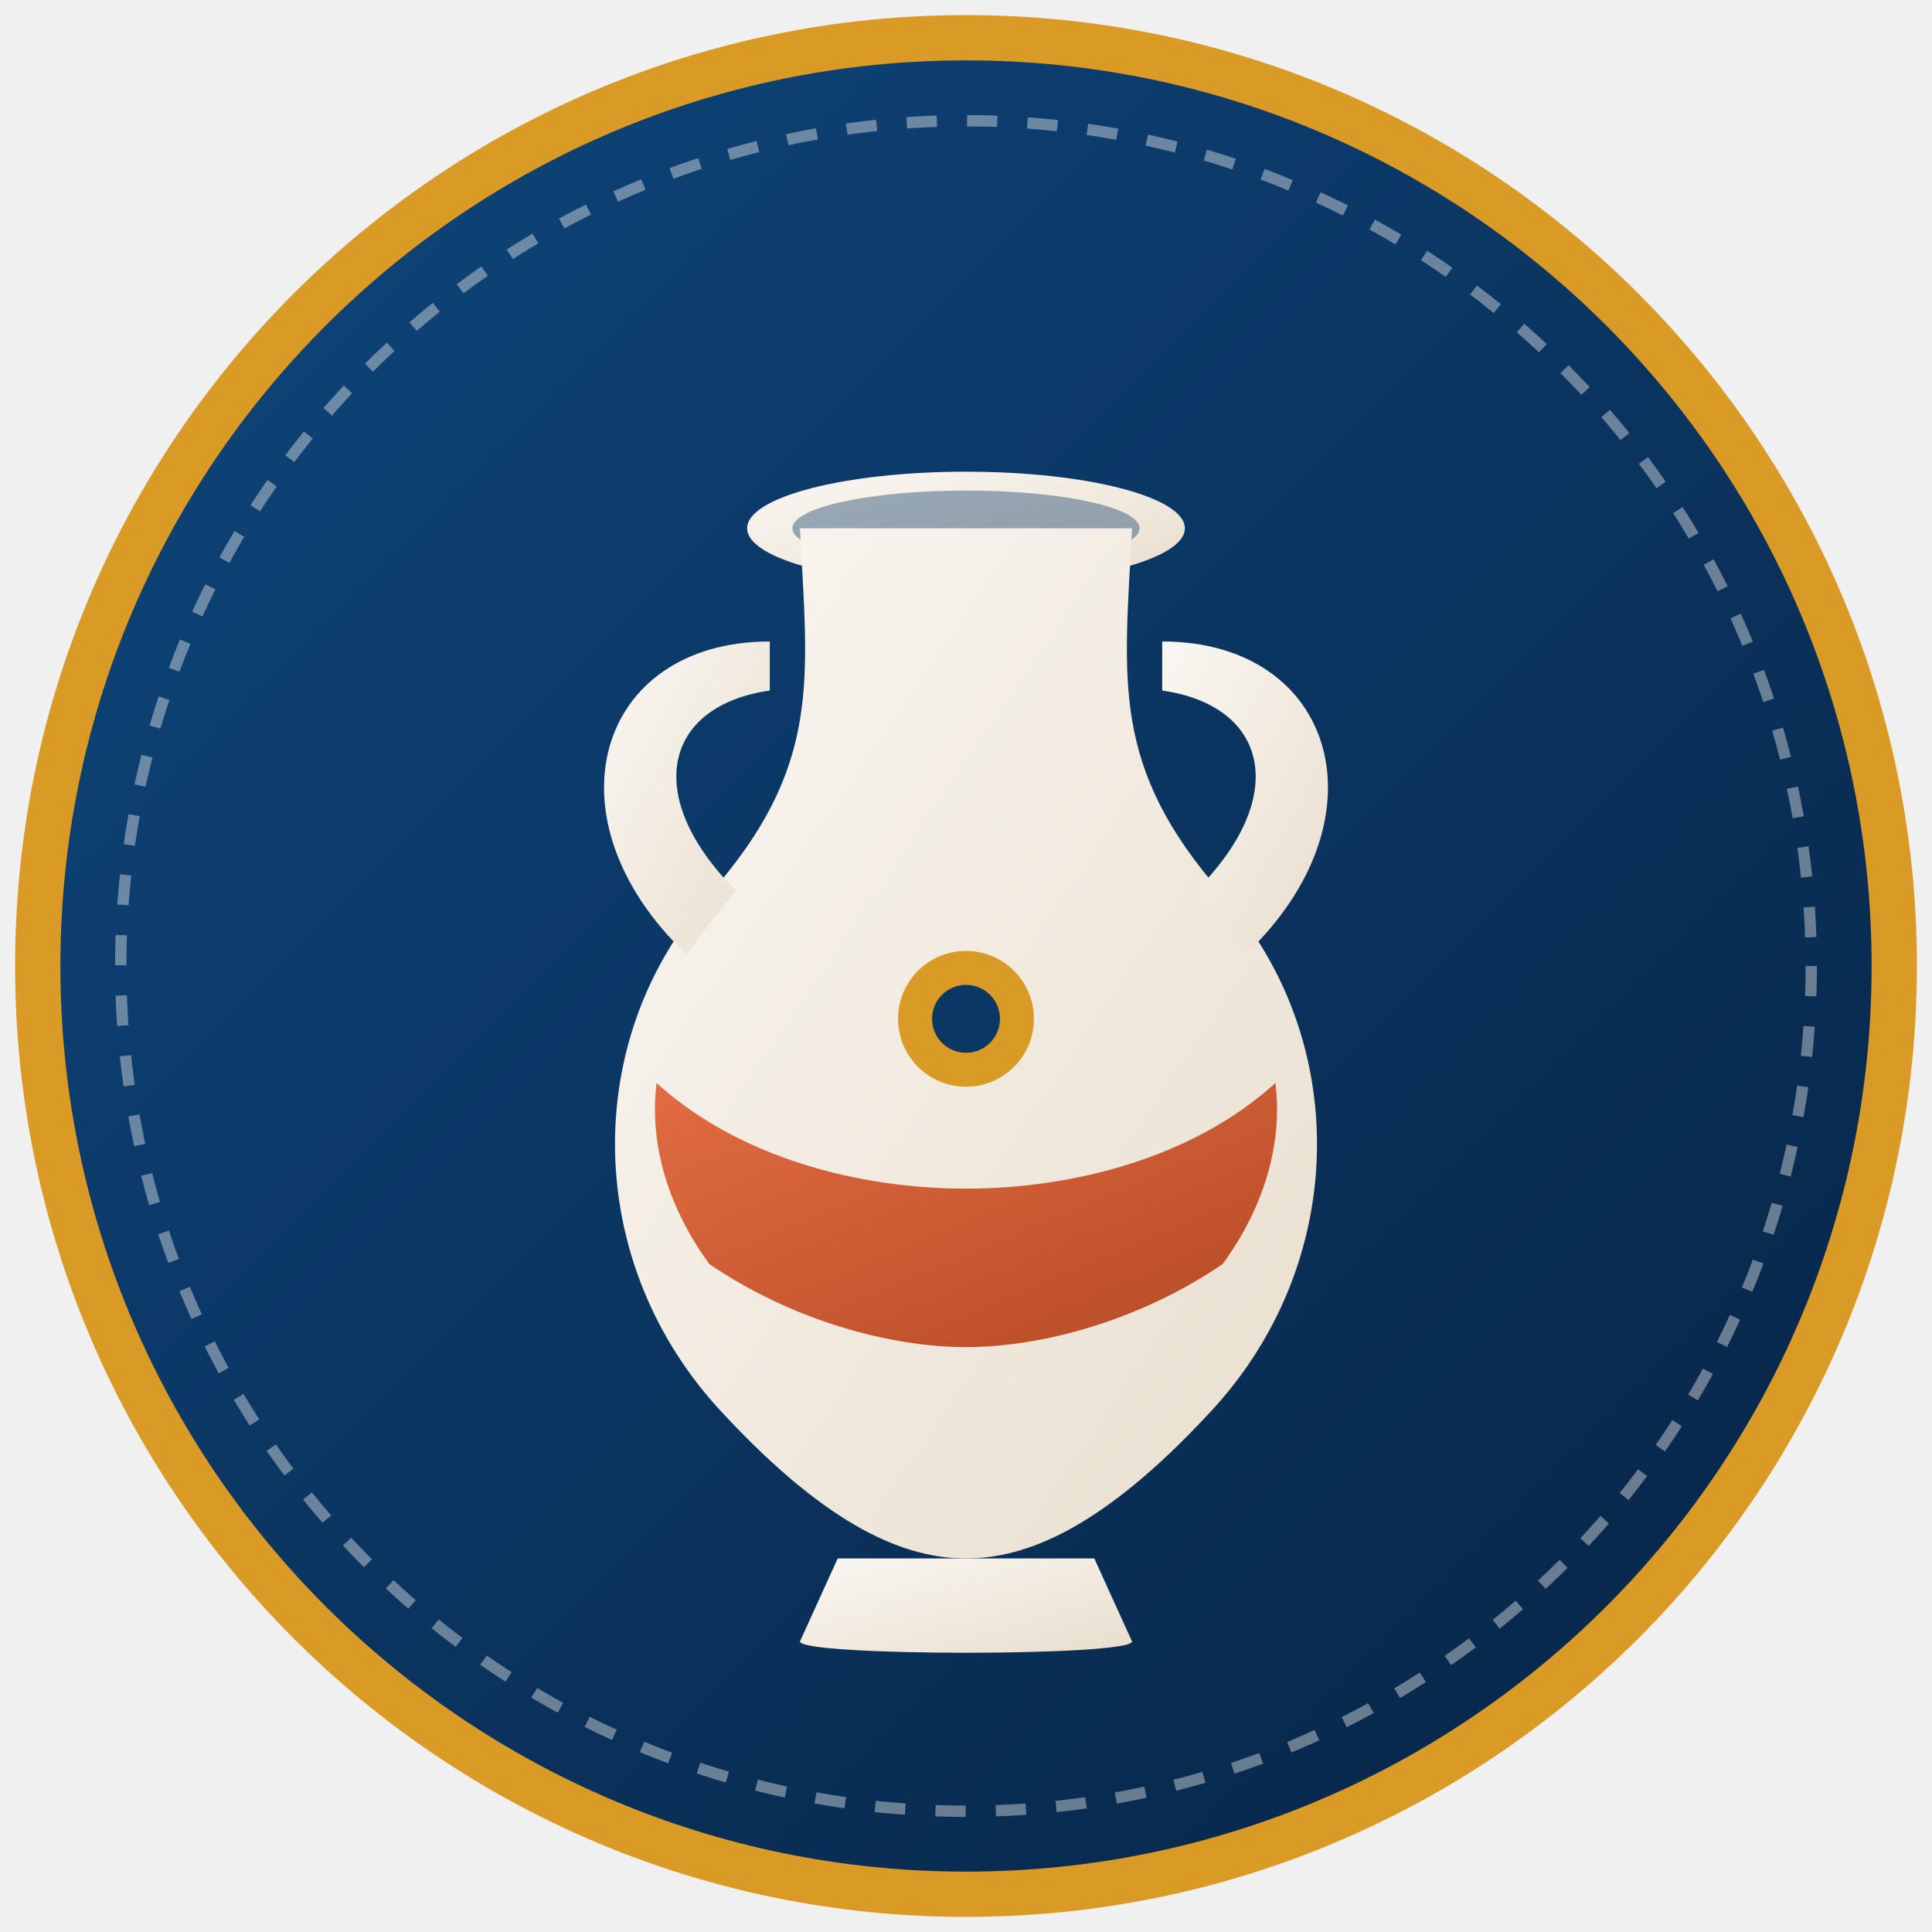
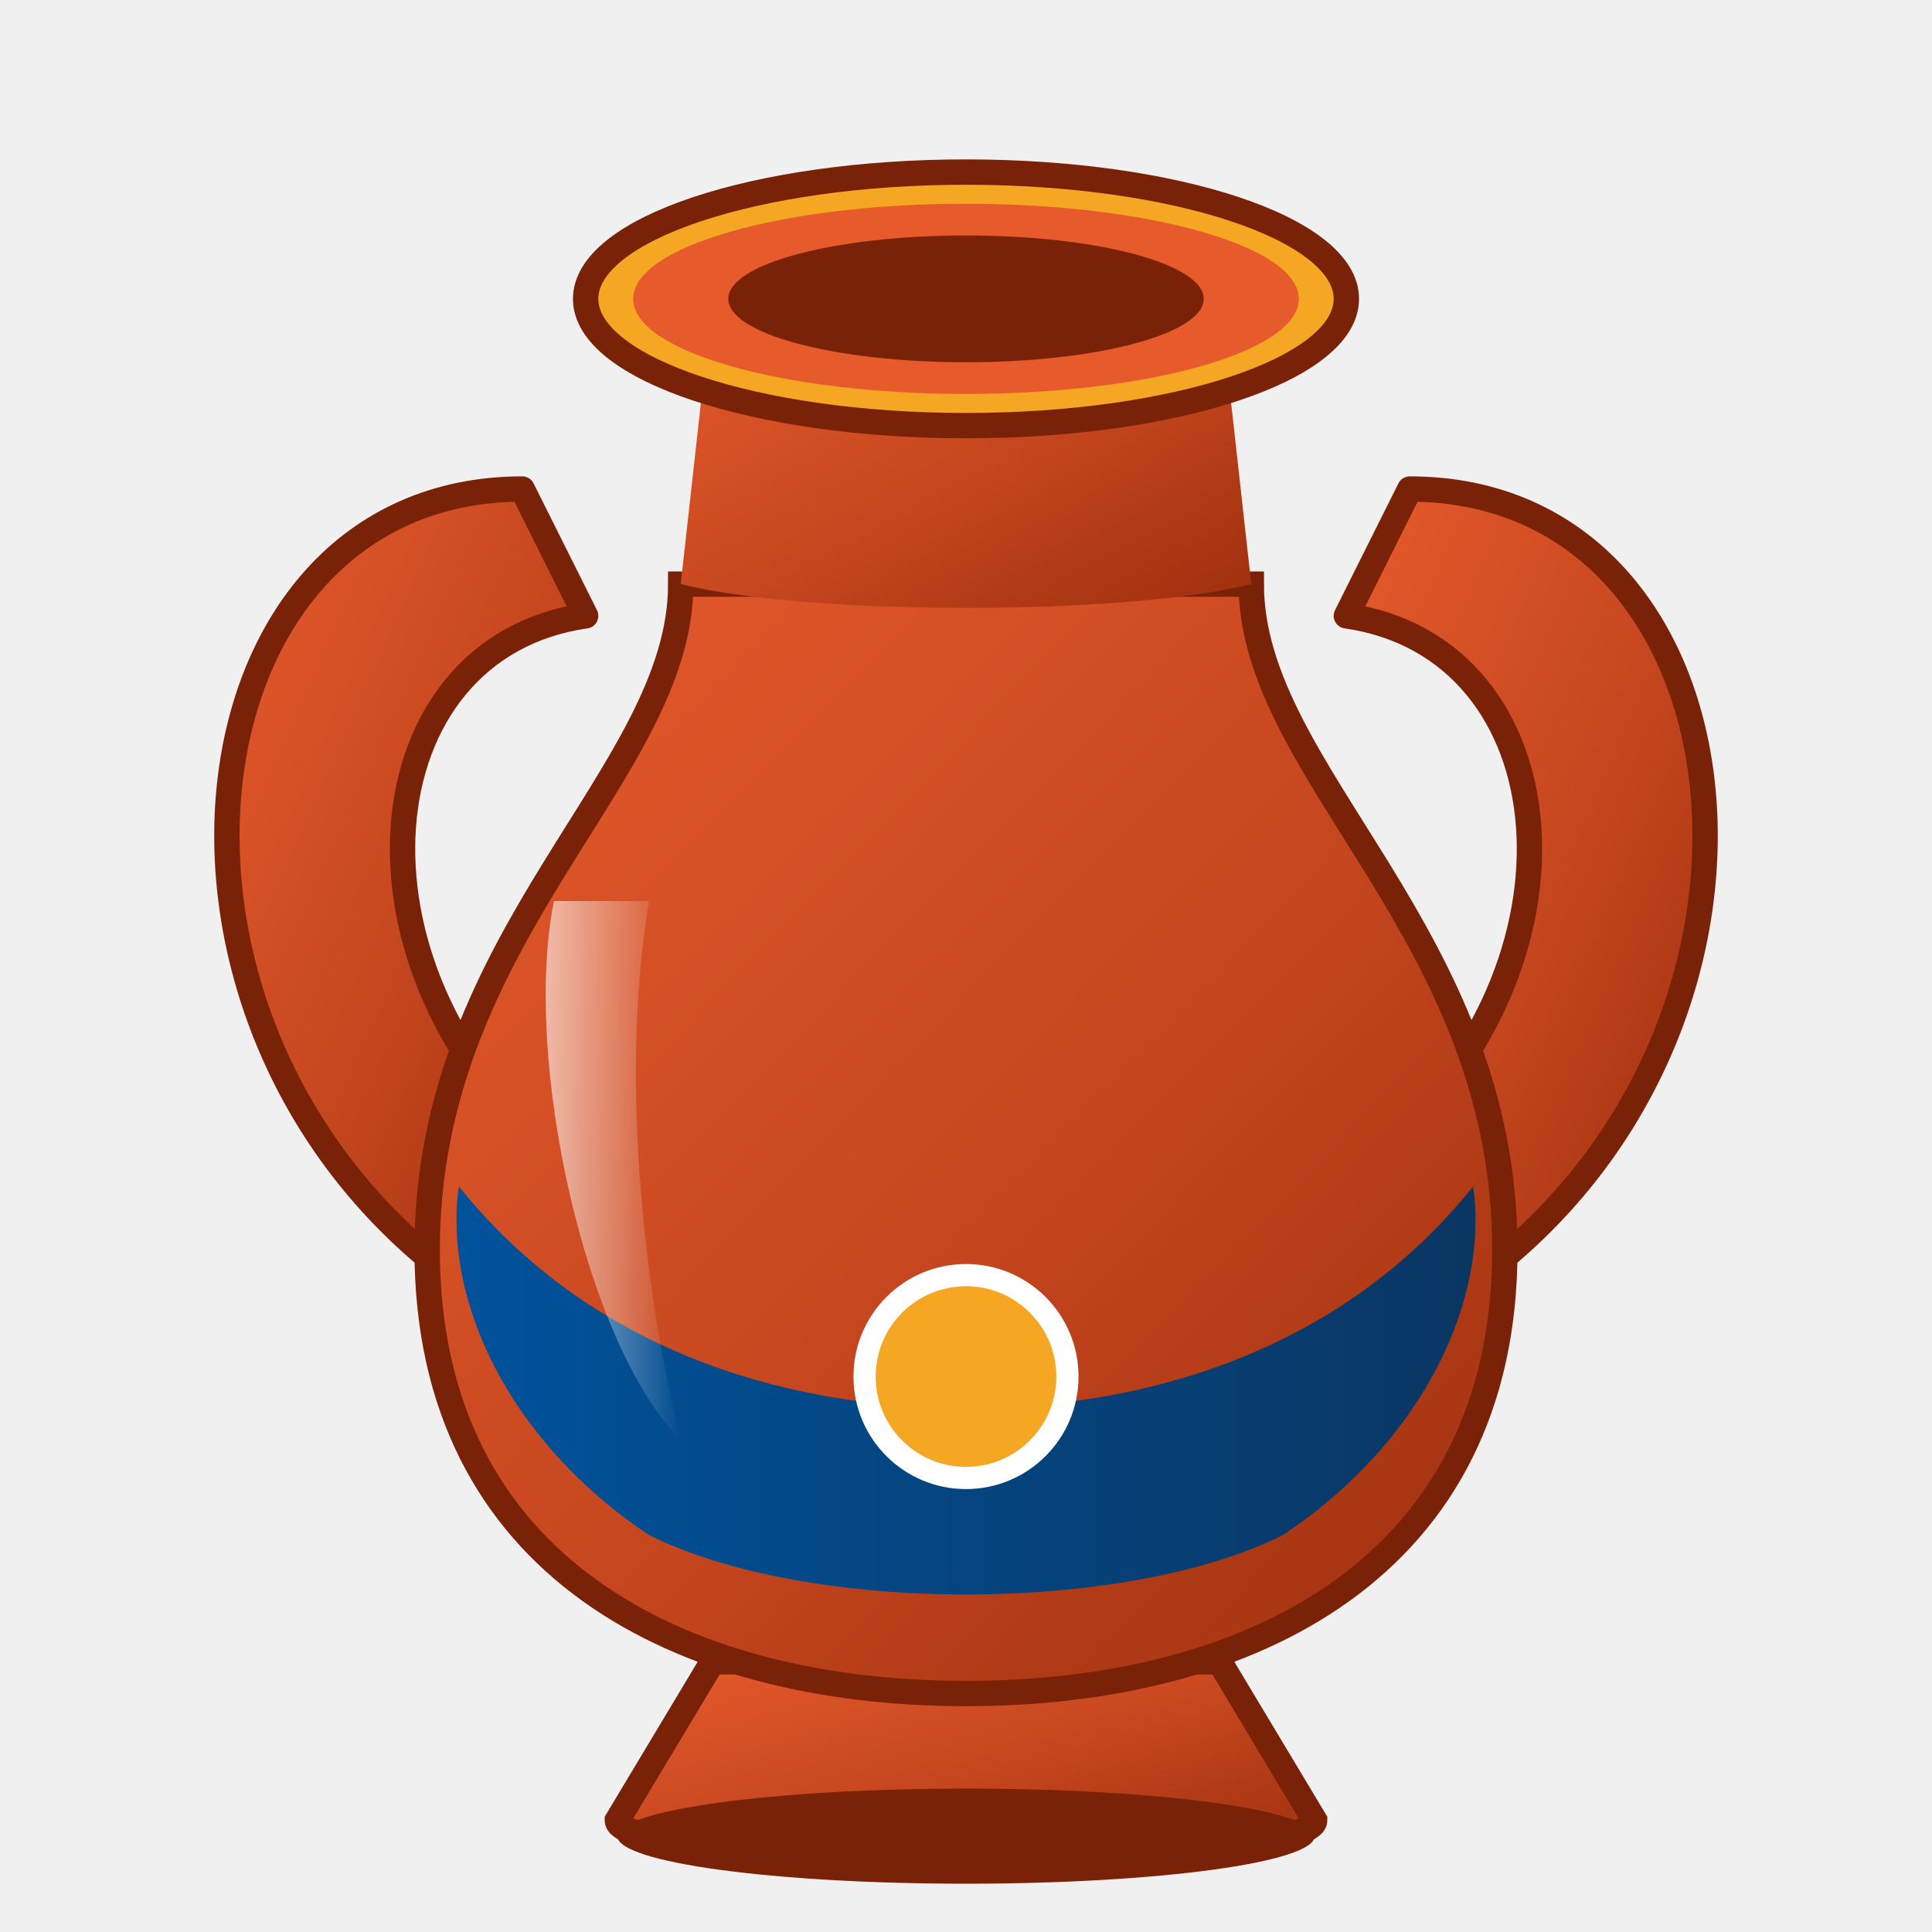
- <svg xmlns="http://www.w3.org/2000/svg" viewBox="0 0 512 512">
+ <svg xmlns="http://www.w3.org/2000/svg" viewBox="0 0 64 64">
  <defs>
-     <linearGradient id="cobaltGrad" x1="0%" y1="0%" x2="100%" y2="100%">
-       <stop offset="0%" stop-color="#0F477E" />
-       <stop offset="100%" stop-color="#062343" />
+     <linearGradient id="cotto" x1="0%" y1="0%" x2="100%" y2="100%">
+       <stop offset="0%" stop-color="#E65A2C" />
+       <stop offset="50%" stop-color="#C84820" />
+       <stop offset="100%" stop-color="#9E2F0E" />
    </linearGradient>
-     <linearGradient id="clayGrad" x1="0%" y1="0%" x2="100%" y2="100%">
-       <stop offset="0%" stop-color="#FAF7F2" />
-       <stop offset="100%" stop-color="#E8DECE" />
+     <linearGradient id="cobalto" x1="0%" y1="0%" x2="100%" y2="0%">
+       <stop offset="0%" stop-color="#00529B" />
+       <stop offset="100%" stop-color="#0A3663" />
    </linearGradient>
-     <linearGradient id="cottoGrad" x1="0%" y1="0%" x2="100%" y2="100%">
-       <stop offset="0%" stop-color="#E26C42" />
-       <stop offset="100%" stop-color="#B44A24" />
+     <linearGradient id="highlight" x1="0%" y1="0%" x2="100%" y2="0%">
+       <stop offset="0%" stop-color="#FFFFFF" stop-opacity="0.6" />
+       <stop offset="100%" stop-color="#FFFFFF" stop-opacity="0" />
    </linearGradient>
  </defs>
-   <circle cx="256" cy="256" r="246" fill="url(#cobaltGrad)" stroke="#D99B26" stroke-width="12" />
-   <circle cx="256" cy="256" r="224" fill="none" stroke="#FAF7F2" stroke-width="3" stroke-opacity="0.4" stroke-dasharray="8 8" />
-   <g id="amphora" transform="translate(0, 5)">
-     <ellipse cx="256" cy="135" rx="58" ry="15" fill="url(#clayGrad)" />
-     <ellipse cx="256" cy="135" rx="46" ry="10" fill="#0A3764" opacity="0.4" />
-     <path d="M212 135 C214 175, 218 198, 188 232 C154 270, 154 330, 192 370 C220 400, 240 408, 256 408 C272 408, 292 400, 320 370 C358 330, 358 270, 324 232 C294 198, 298 175, 300 135 Z" fill="url(#clayGrad)" />
-     <path d="M174 282 C196 302, 228 310, 256 310 C284 310, 316 302, 338 282 C340 298, 335 315, 324 330 C302 345, 276 352, 256 352 C236 352, 210 345, 188 330 C177 315, 172 298, 174 282 Z" fill="url(#cottoGrad)" />
-     <circle cx="256" cy="265" r="18" fill="#D99B26" />
-     <circle cx="256" cy="265" r="9" fill="#0A3764" />
-     <path d="M204 165 C158 165, 144 212, 182 248 C186 242, 191 236, 195 231 C170 206, 176 182, 204 178 Z" fill="url(#clayGrad)" />
-     <path d="M308 165 C354 165, 368 212, 330 248 C326 242, 321 236, 317 231 C342 206, 336 182, 308 178 Z" fill="url(#clayGrad)" />
-     <path d="M222 408 L212 430 C212 434, 300 434, 300 430 L290 408 Z" fill="url(#clayGrad)" />
+   <g id="vaso" transform="translate(32, 33) scale(1.05) translate(-32, -33)">
+     <path d="M 18,17 C 7,17 5,34 16,42 C 18,43 19,40 19,38 C 12,32 13,22 20,21 Z" fill="url(#cotto)" stroke="#7A2208" stroke-width="0.8" stroke-linejoin="round" />
+     <path d="M 46,17 C 57,17 59,34 48,42 C 46,43 45,40 45,38 C 52,32 51,22 44,21 Z" fill="url(#cotto)" stroke="#7A2208" stroke-width="0.8" stroke-linejoin="round" />
+     <path d="M 24,54 L 21,59 C 21,60.5 43,60.5 43,59 L 40,54 Z" fill="url(#cotto)" stroke="#7A2208" stroke-width="0.8" />
+     <ellipse cx="32" cy="59.5" rx="11" ry="1.5" fill="#7A2208" />
+     <path d="M 23,20 C 23,26 15,31 15,41 C 15,51 23,55 32,55 C 41,55 49,51 49,41 C 49,31 41,26 41,20 Z" fill="url(#cotto)" stroke="#7A2208" stroke-width="0.8" />
+     <path d="M 16,39 C 20,44 26,46 32,46 C 38,46 44,44 48,39 C 48.5,42.5 46.5,47 42,50 C 37,52.5 27,52.5 22,50 C 17.5,47 15.5,42.5 16,39 Z" fill="url(#cobalto)" />
+     <circle cx="32" cy="45" r="3.2" fill="#F5A623" stroke="#FFF" stroke-width="0.7" />
+     <path d="M 19,30 C 18,35 20,44 23,47 C 22,43 21,36 22,30 Z" fill="url(#highlight)" />
+     <path d="M 24,11 L 23,20 C 27,21 37,21 41,20 L 40,11 Z" fill="url(#cotto)" />
+     <ellipse cx="32" cy="11" rx="12" ry="4" fill="#F5A623" stroke="#7A2208" stroke-width="0.8" />
+     <ellipse cx="32" cy="11" rx="10.5" ry="3" fill="#E65A2C" />
+     <ellipse cx="32" cy="11" rx="7.5" ry="2" fill="#7A2208" />
  </g>
</svg>
